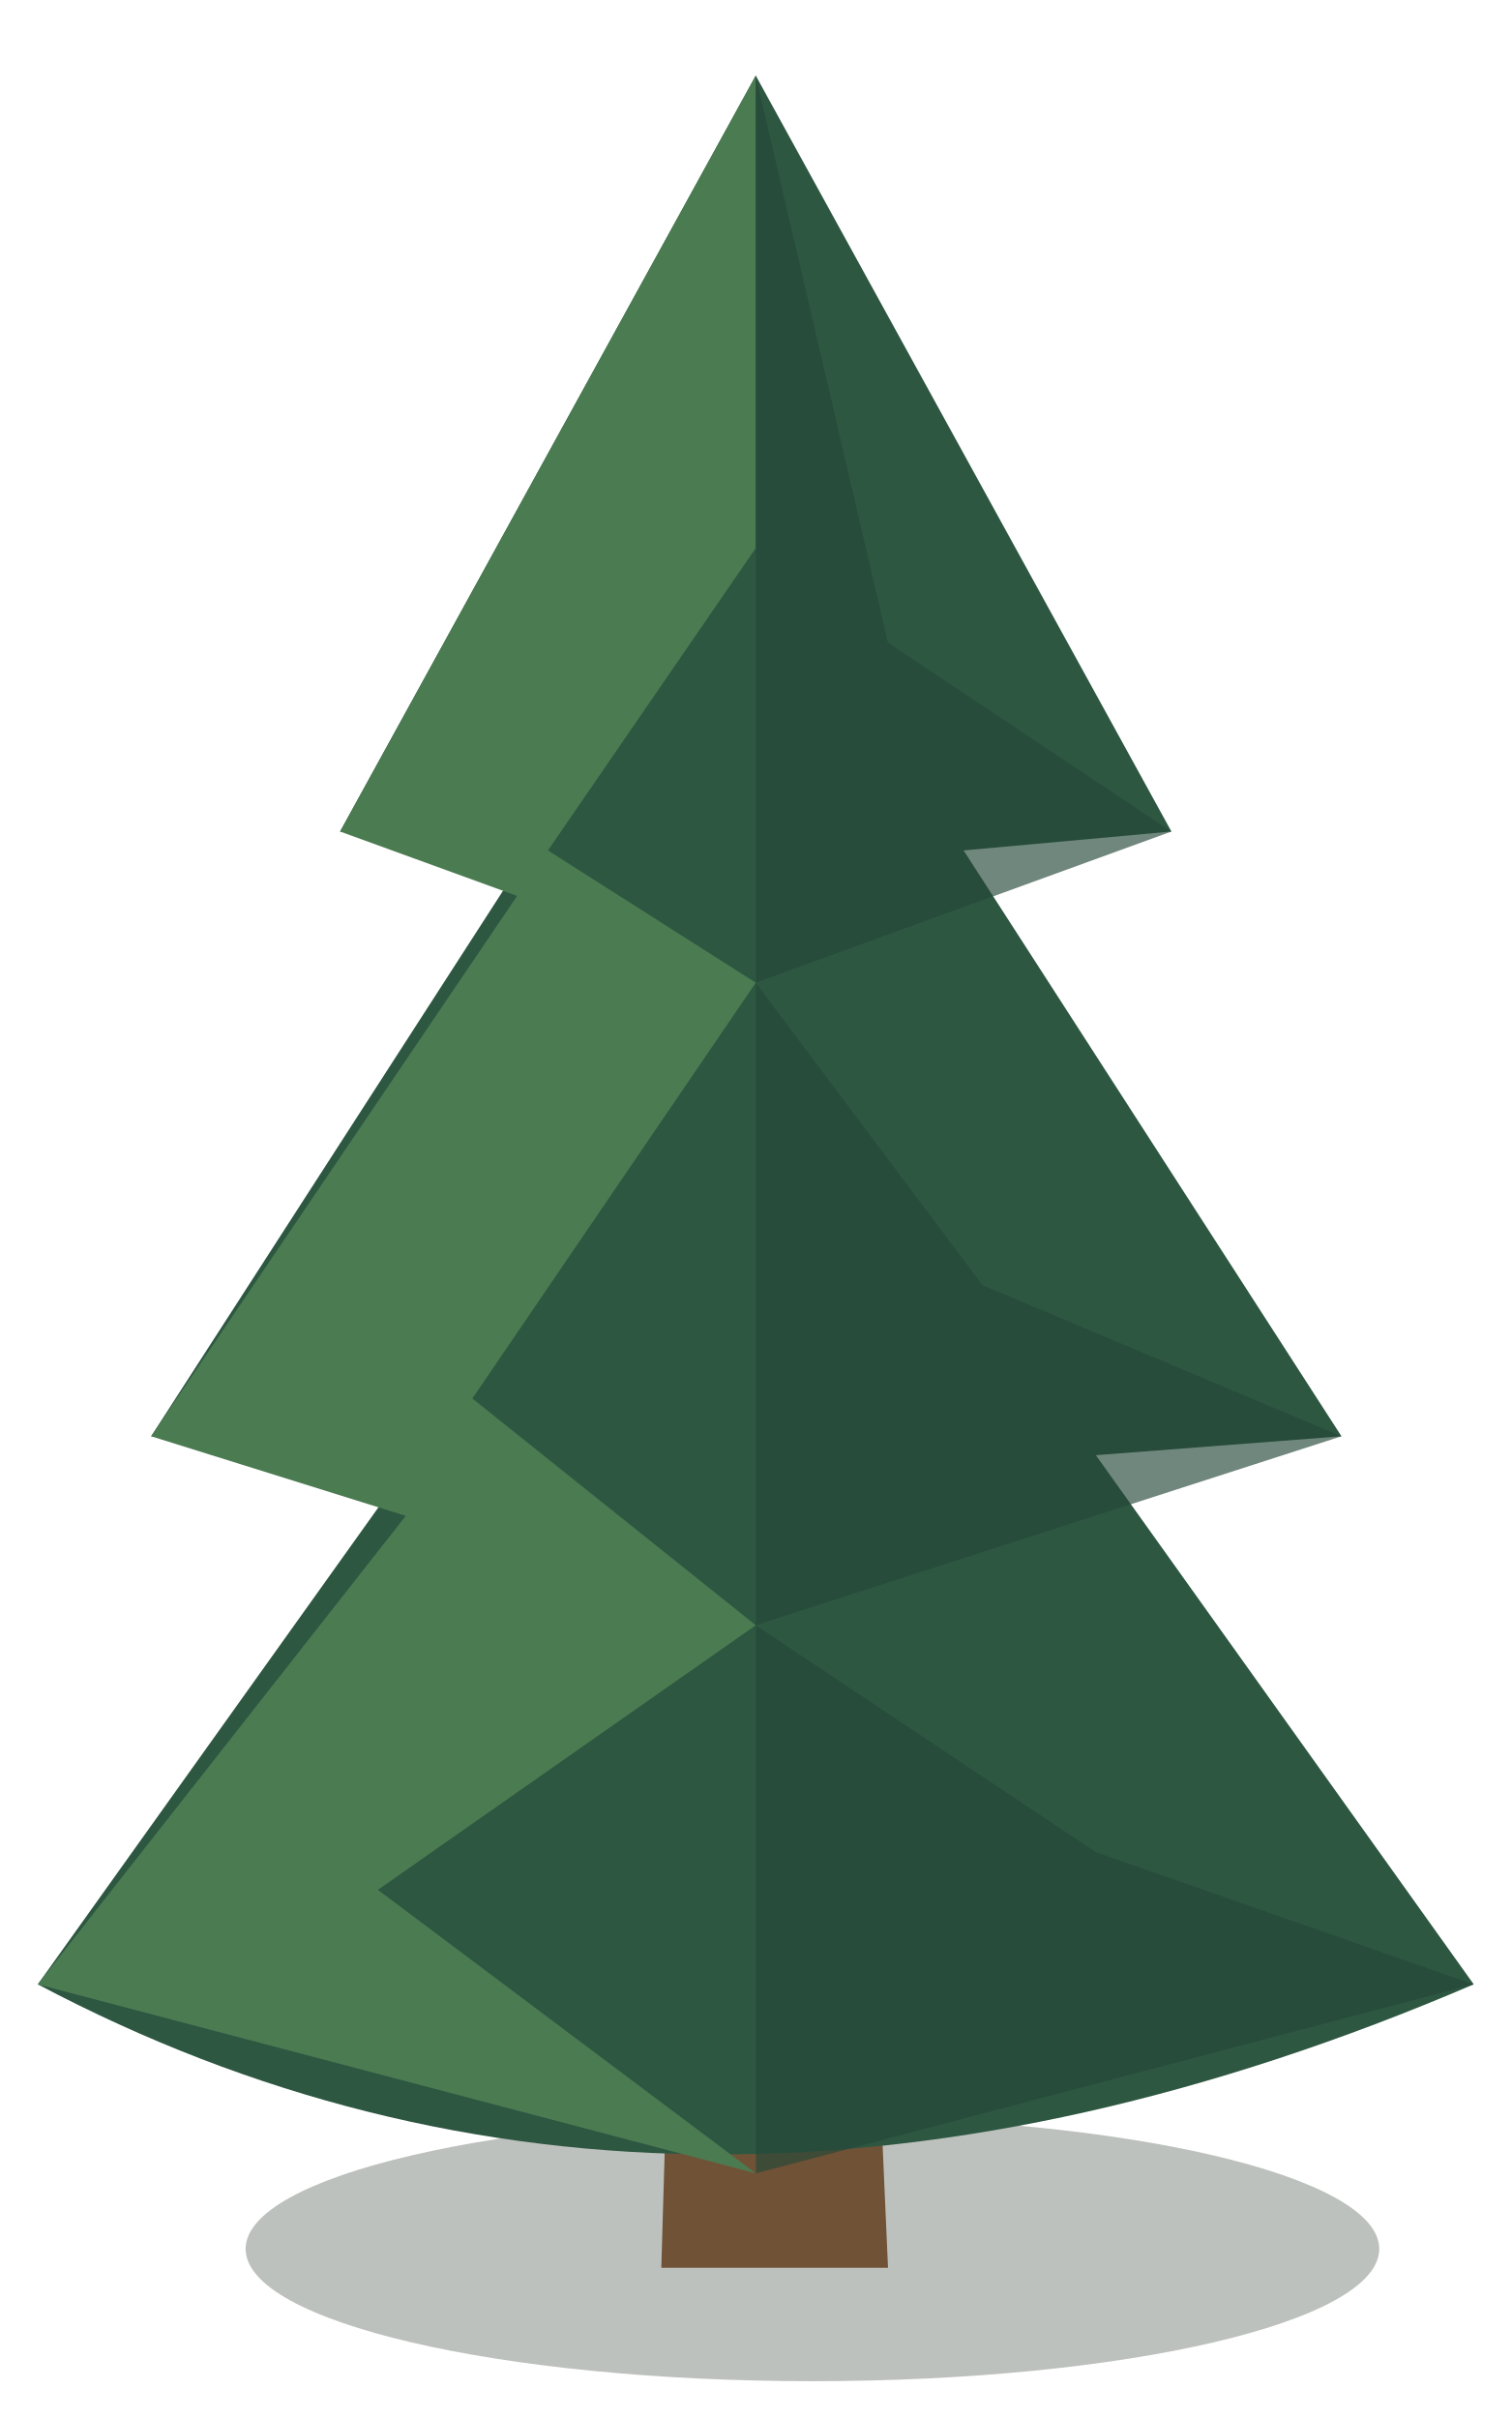
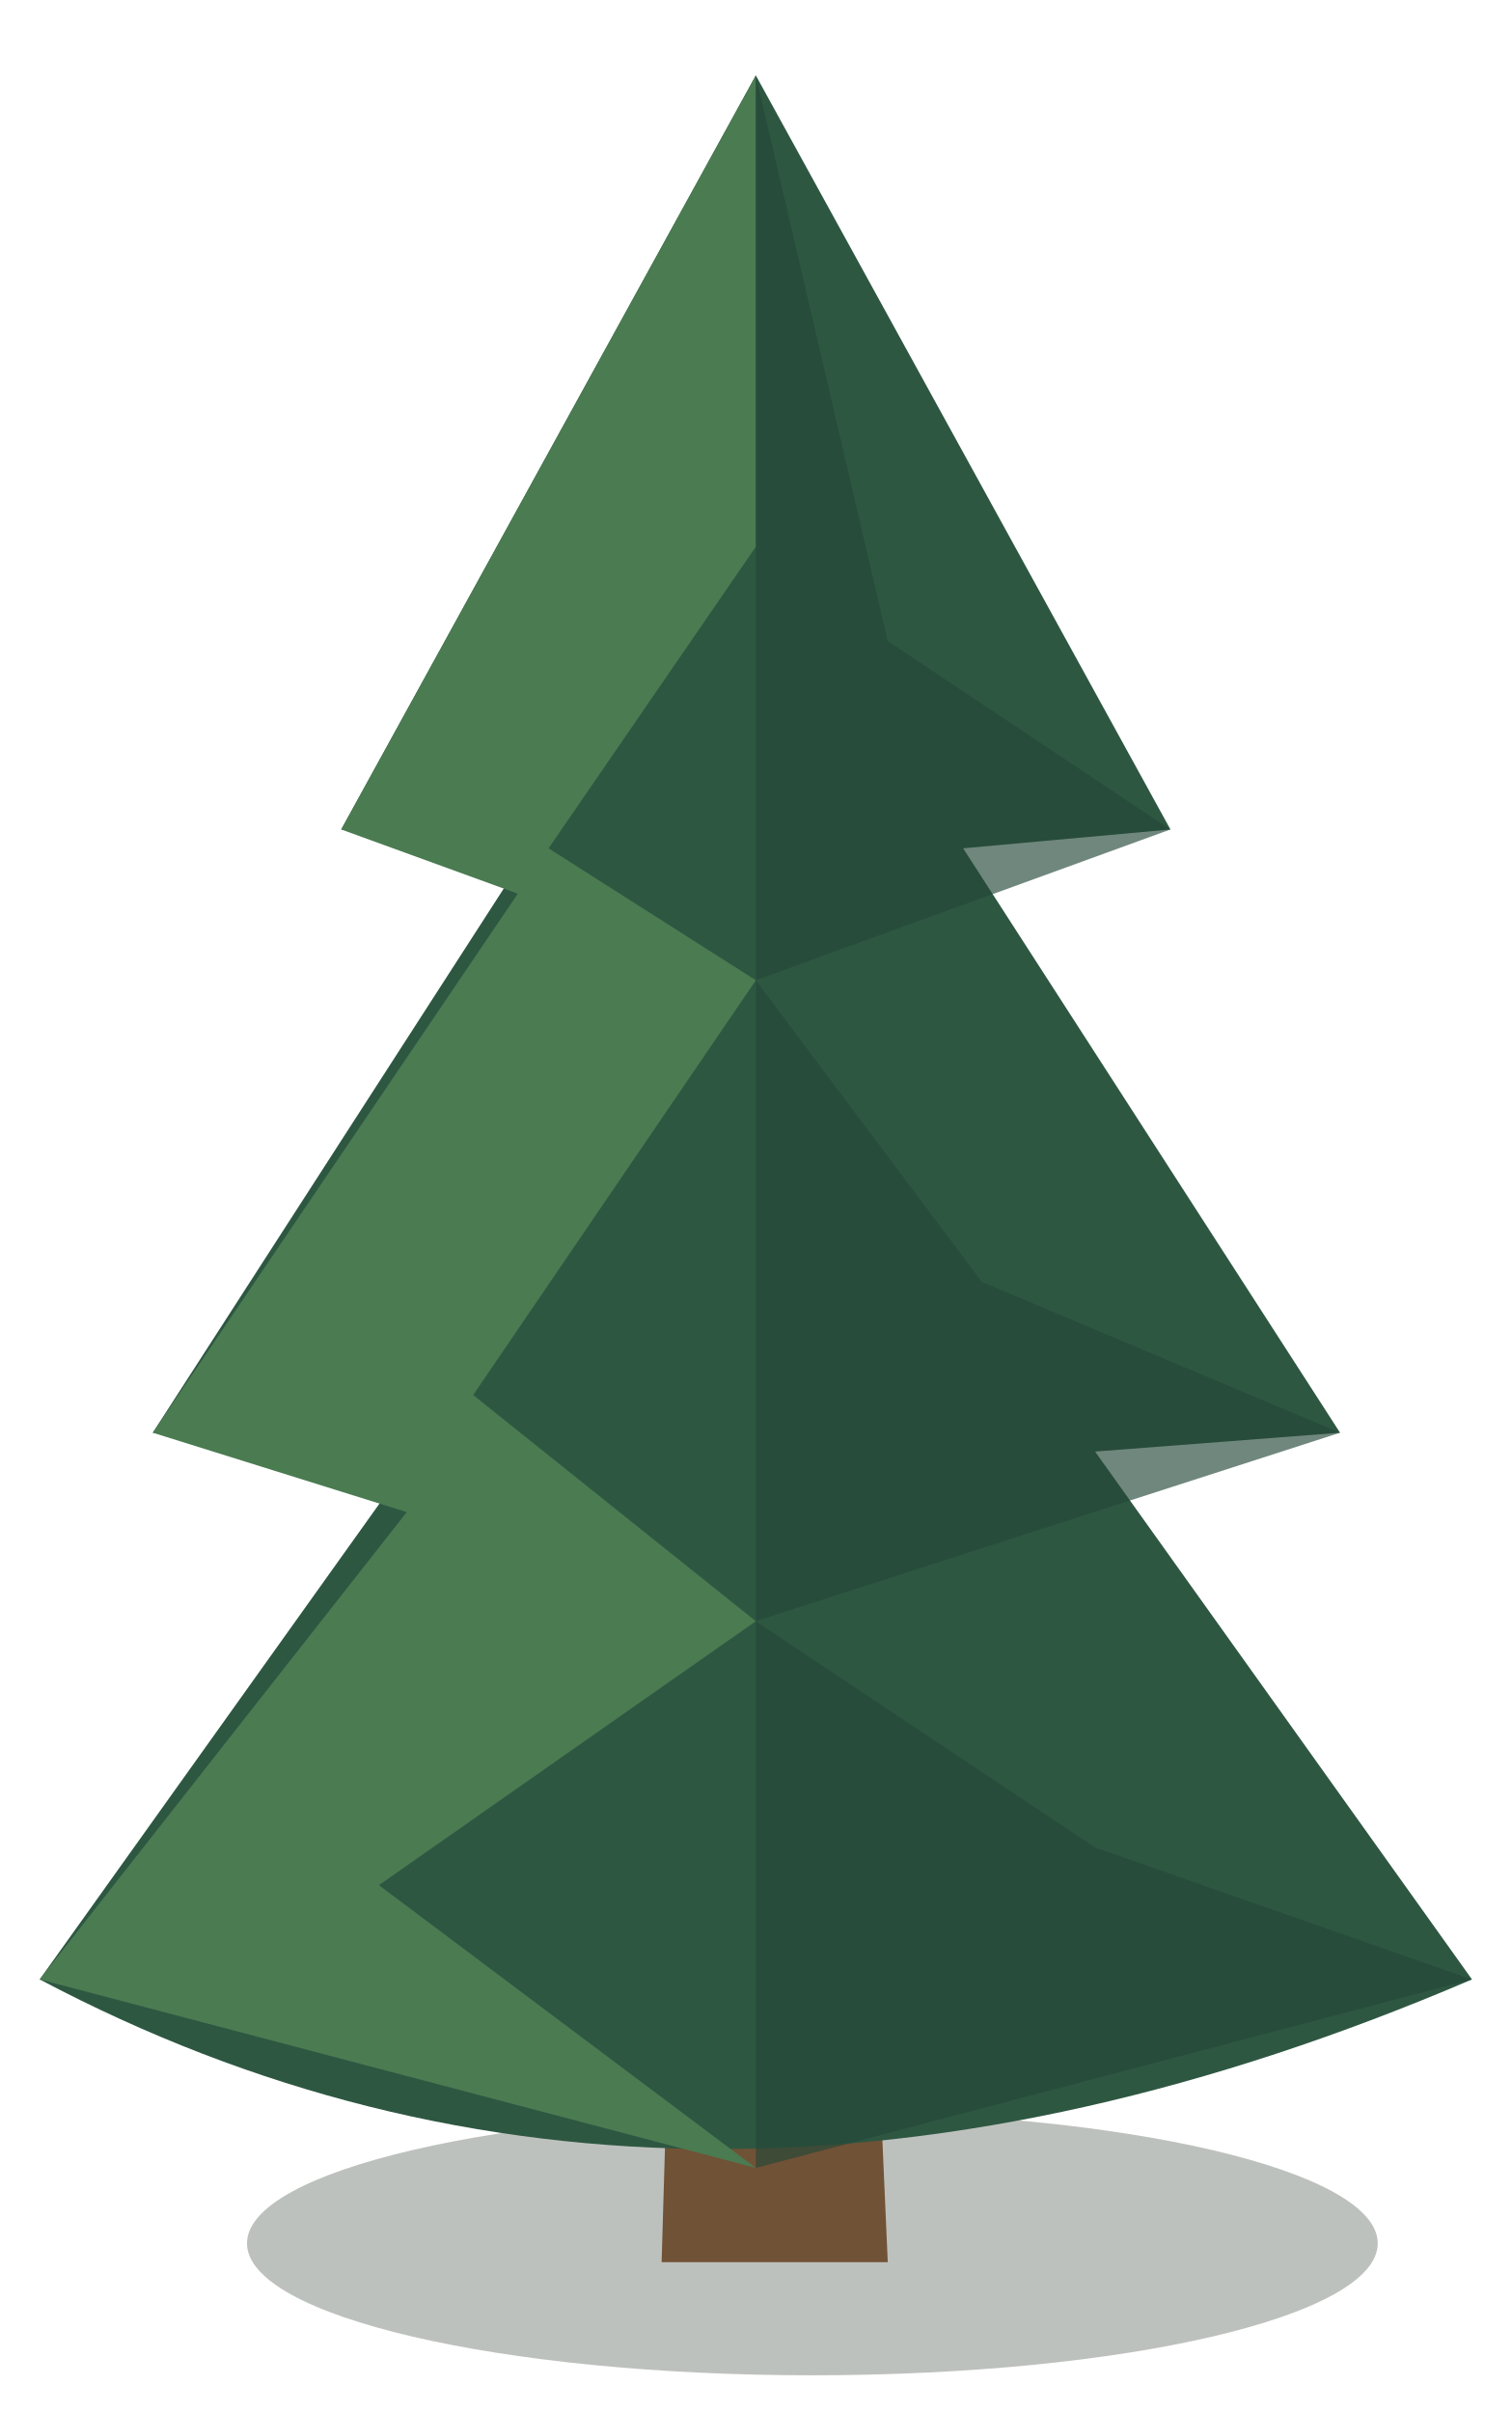
- <svg xmlns="http://www.w3.org/2000/svg" viewBox="0 0 80 128">
+ <svg xmlns="http://www.w3.org/2000/svg" viewBox="0 0 80 128" width="94" height="150">
  <ellipse cx="43" cy="119" rx="30" ry="7" fill="#233020" opacity=".3" />
  <path d="M35 120 37 52 44 52 47 120Z" fill="#705236" />
  <path d="M40 4 18 44 28 45 8 76 22 77 2 105Q36 123 78 105L58 77 71 76 51 45 62 44Z" fill="#2e5742" />
  <path d="M40 4 18 44 40 52 29 45 40 29ZM29 45 8 76 40 86 25 74 40 52ZM24 77 2 105 40 115 20 100 40 86Z" fill="#4b7b51" />
  <path d="M40 4 47 34 62 44 40 52 52 68 71 76 40 86 58 98 78 105 40 115Z" fill="#244737" opacity=".65" />
</svg>
